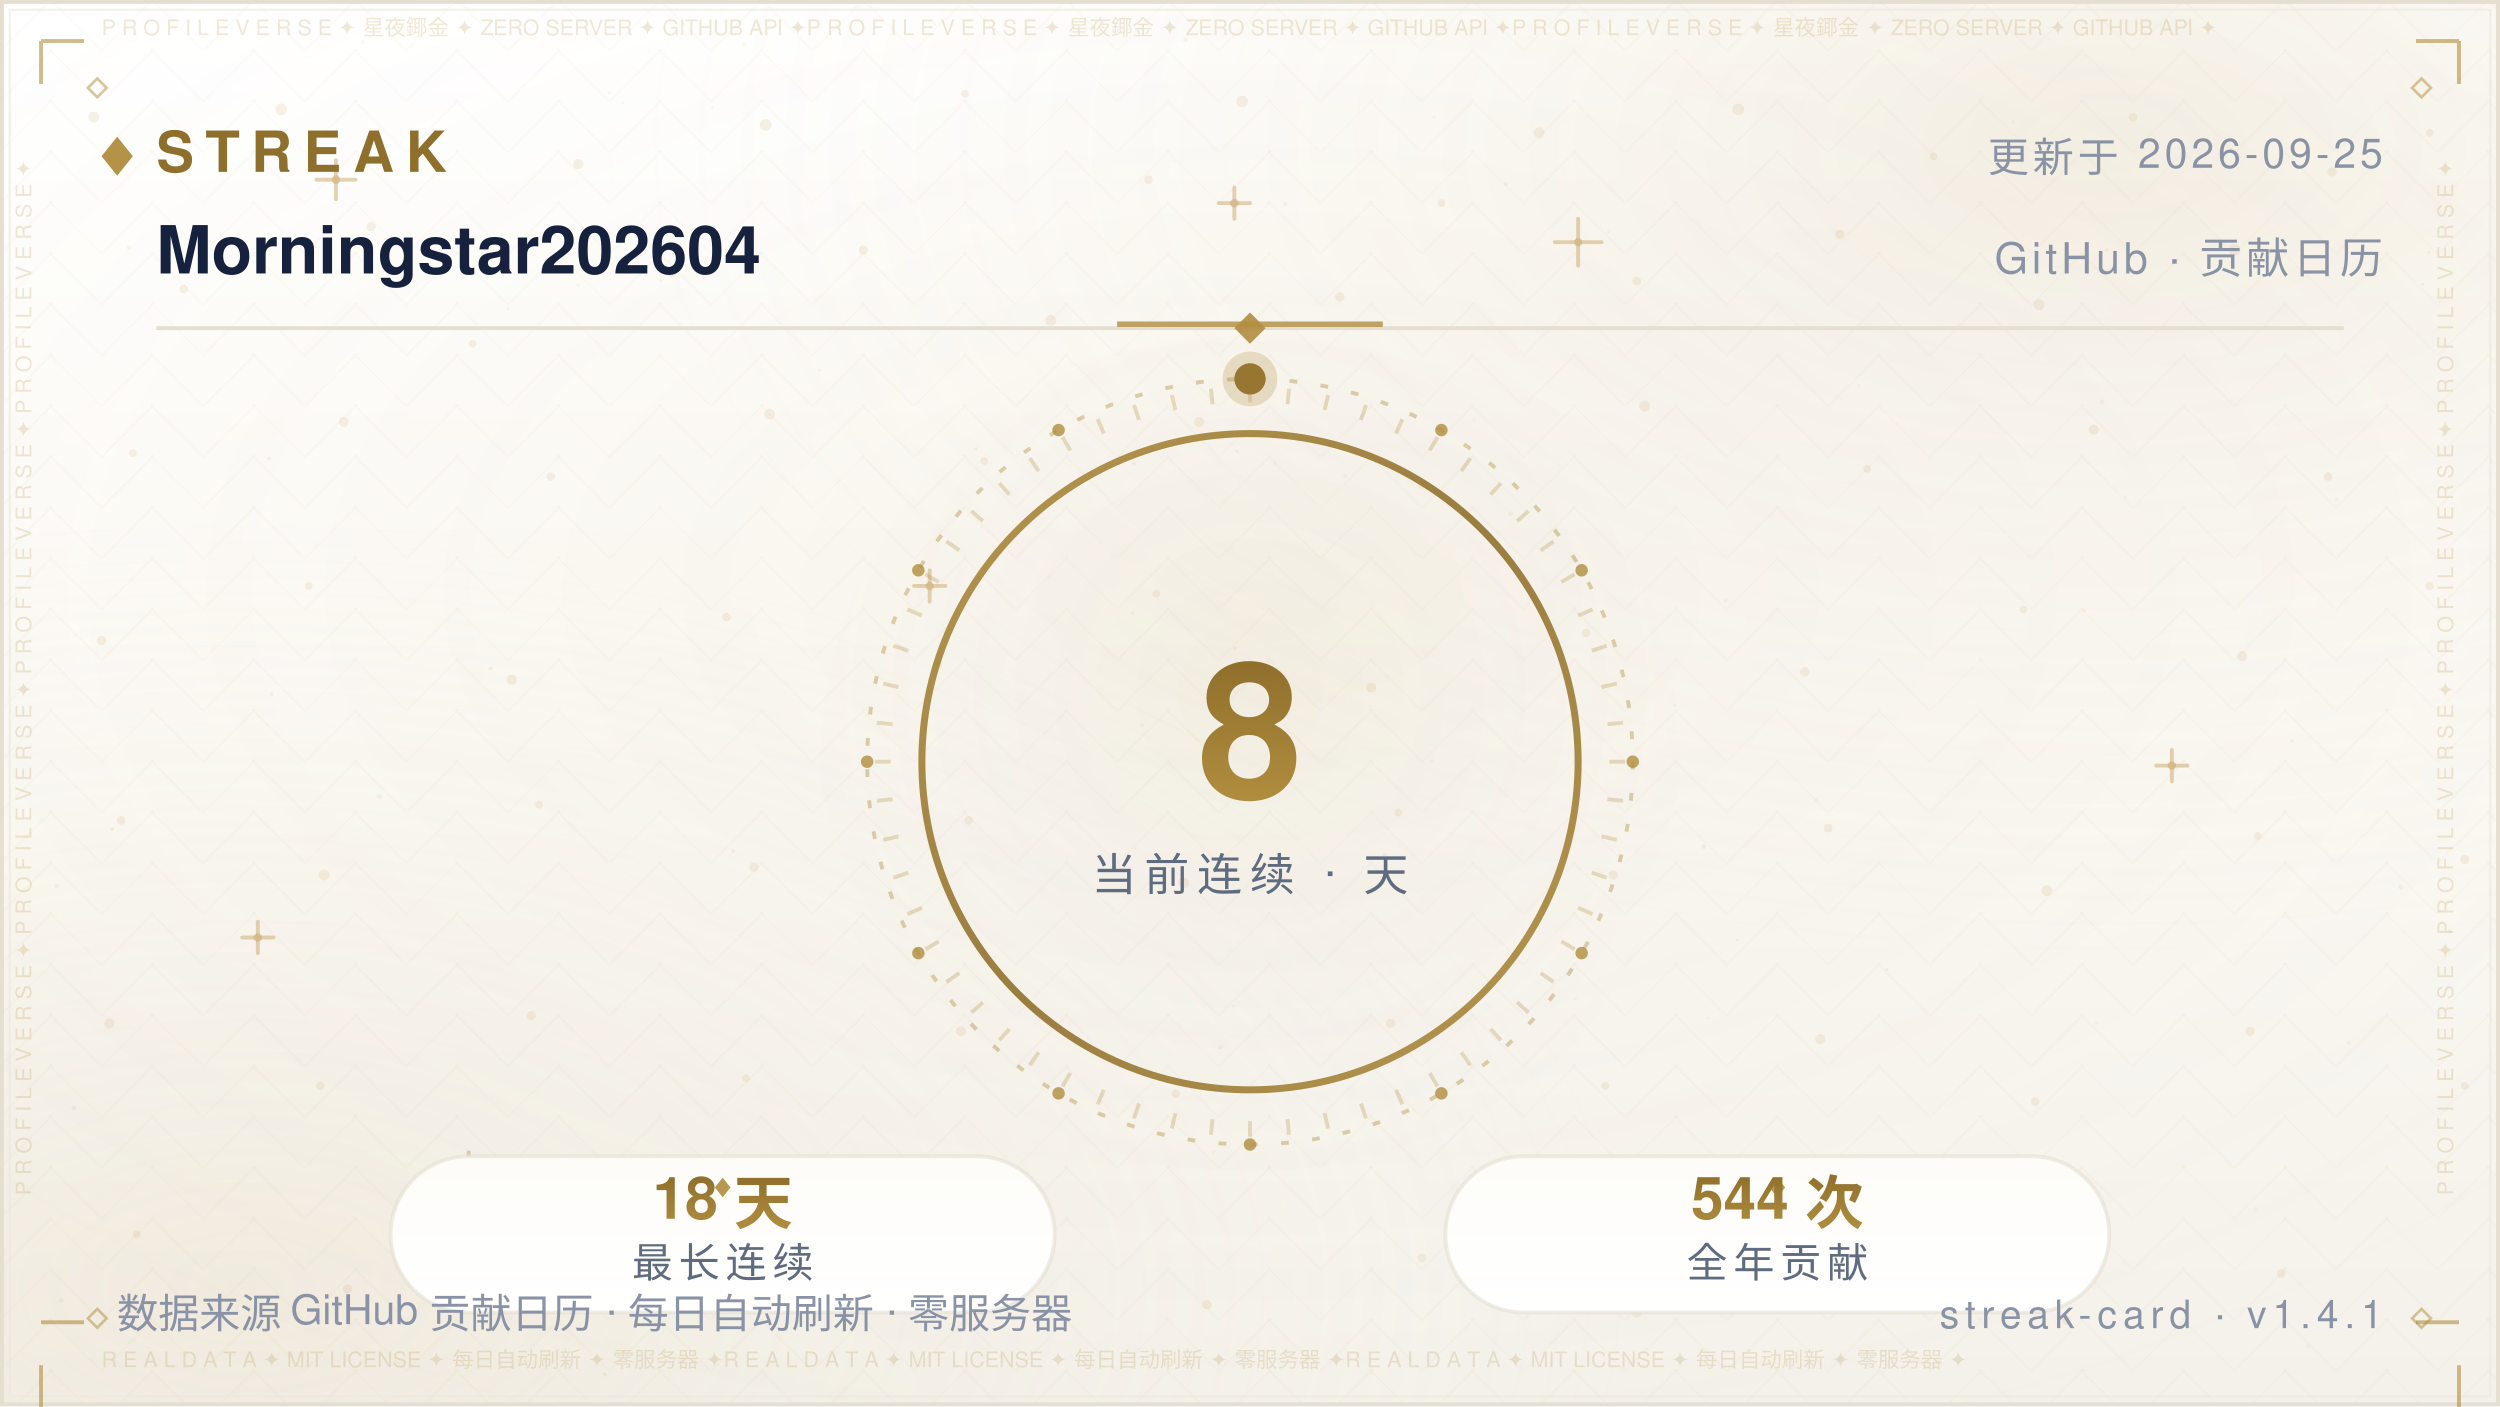
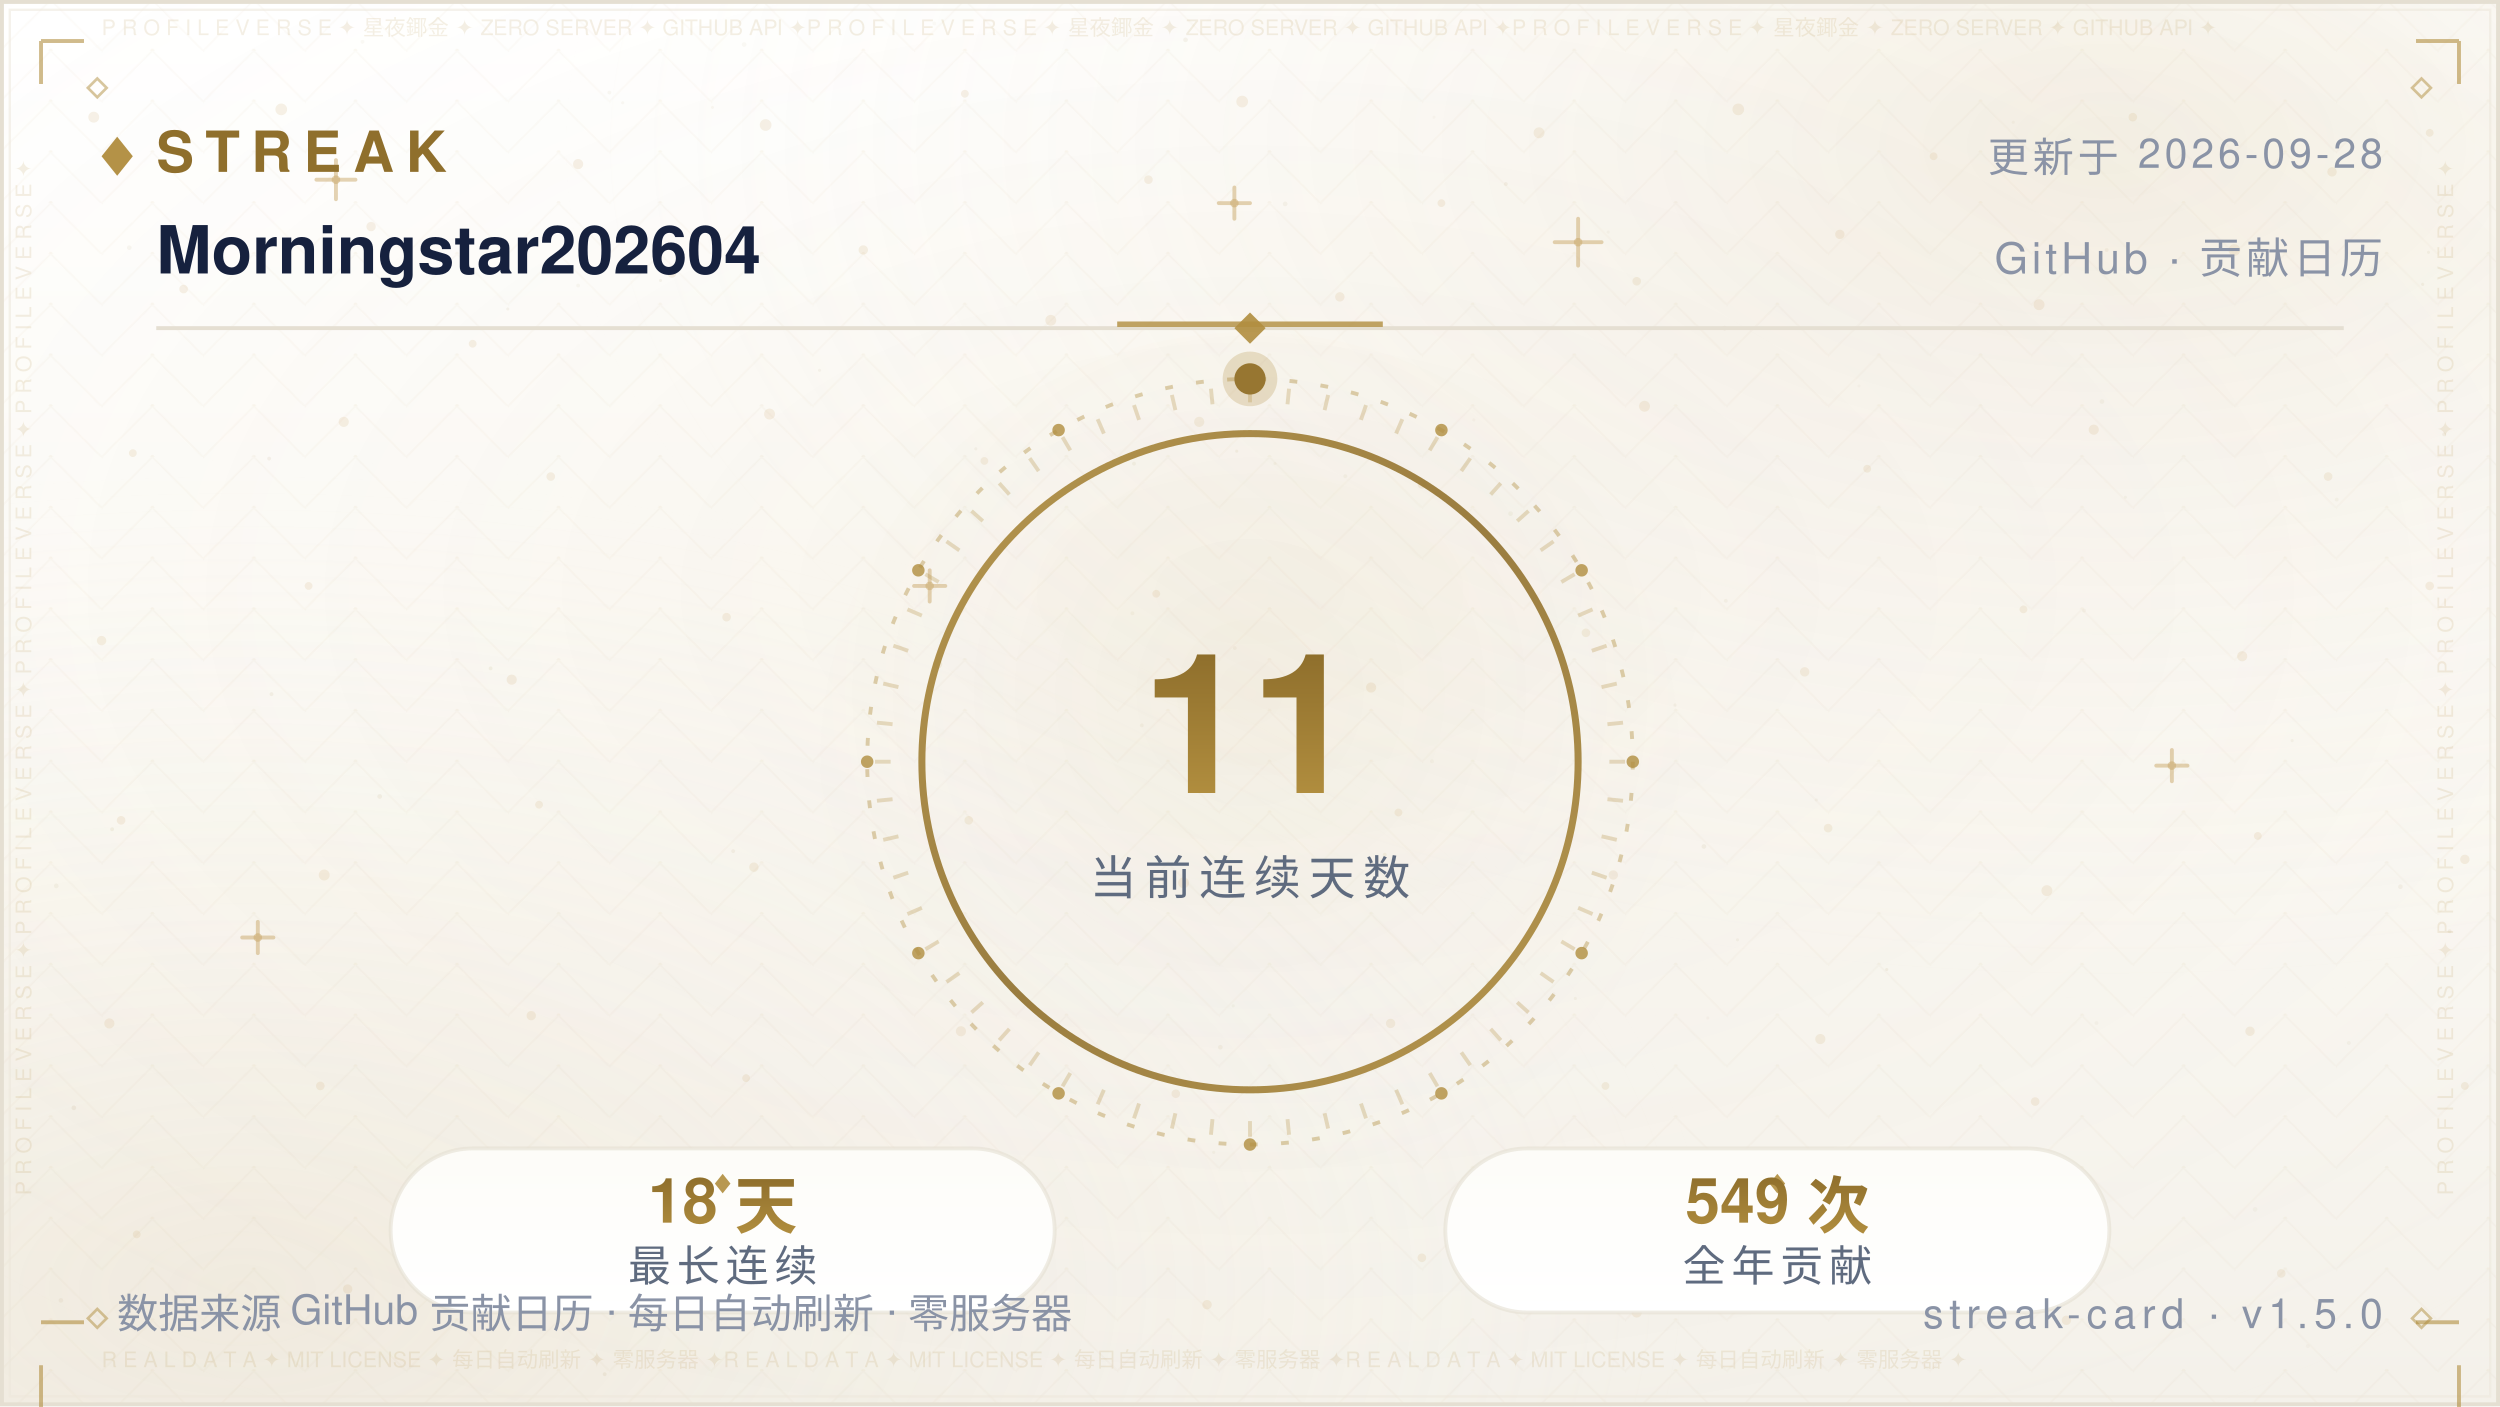
<svg xmlns="http://www.w3.org/2000/svg" width="640" height="360" viewBox="0 0 640 360" role="img" aria-label="Streak — Morningstar202604">
  <defs>
    <linearGradient id="bg" x1="0" y1="0" x2="0" y2="1">
      <stop offset="0" stop-color="#FFFFFF" />
      <stop offset="0.5" stop-color="#FBF9F4" />
      <stop offset="1" stop-color="#F4F1EA" />
    </linearGradient>
    <radialGradient id="nebG" cx="0.84" cy="0.10" r="0.62">
      <stop offset="0" stop-color="#B08D3E" stop-opacity="0.14" />
      <stop offset="1" stop-color="#FFFFFF" stop-opacity="0" />
    </radialGradient>
    <radialGradient id="nebB" cx="0.10" cy="0.92" r="0.60">
      <stop offset="0" stop-color="#DCCBA8" stop-opacity="0.2" />
      <stop offset="1" stop-color="#FFFFFF" stop-opacity="0" />
    </radialGradient>
    <radialGradient id="glow" cx="0.5" cy="0.42" r="0.72">
      <stop offset="0" stop-color="#B08D3E" stop-opacity="0.06" />
      <stop offset="1" stop-color="#FFFFFF" stop-opacity="0" />
    </radialGradient>
    <pattern id="fil1" width="26.0" height="13.0" patternUnits="userSpaceOnUse">
      <path d="M13.0 0 L26.0 13.0 L13.0 26.0 L0 13.0 Z" fill="none" stroke="#B08D3E" stroke-width="0.5" opacity="0.035" />
      <circle cx="13.0" cy="13.0" r="0.55" fill="#B08D3E" opacity="0.056" />
      <circle cx="0" cy="0" r="0.35" fill="#B08D3E" opacity="0.035" />
    </pattern>
  </defs>
  <rect width="640" height="360" fill="url(#bg)" />
  <rect width="640" height="360" fill="url(#nebG)" />
  <rect width="640" height="360" fill="url(#nebB)" />
  <rect width="640" height="360" fill="url(#glow)" />
  <rect width="640" height="360" fill="url(#fil1)" />
  <circle cx="24" cy="30" r="1.4" fill="#C9A86A" opacity="0.16" />
  <circle cx="47" cy="74" r="1.1" fill="#C9A86A" opacity="0.16" />
  <circle cx="72" cy="28" r="1.5" fill="#C9A86A" opacity="0.16" />
  <circle cx="95" cy="58" r="1.2" fill="#C9A86A" opacity="0.16" />
  <circle cx="121" cy="88" r="1" fill="#C9A86A" opacity="0.16" />
  <circle cx="148" cy="42" r="1.3" fill="#C9A86A" opacity="0.16" />
  <circle cx="172" cy="70" r="1.1" fill="#C9A86A" opacity="0.16" />
  <circle cx="196" cy="32" r="1.5" fill="#C9A86A" opacity="0.16" />
  <circle cx="221" cy="64" r="1.2" fill="#C9A86A" opacity="0.16" />
  <circle cx="247" cy="24" r="1" fill="#C9A86A" opacity="0.16" />
  <circle cx="269" cy="82" r="1.4" fill="#C9A86A" opacity="0.16" />
  <circle cx="294" cy="46" r="1.1" fill="#C9A86A" opacity="0.16" />
  <circle cx="318" cy="26" r="1.5" fill="#C9A86A" opacity="0.16" />
  <circle cx="343" cy="76" r="1.2" fill="#C9A86A" opacity="0.16" />
  <circle cx="369" cy="52" r="1" fill="#C9A86A" opacity="0.16" />
  <circle cx="394" cy="34" r="1.4" fill="#C9A86A" opacity="0.16" />
  <circle cx="419" cy="72" r="1.1" fill="#C9A86A" opacity="0.16" />
  <circle cx="445" cy="28" r="1.5" fill="#C9A86A" opacity="0.16" />
  <circle cx="471" cy="60" r="1.2" fill="#C9A86A" opacity="0.16" />
  <circle cx="495" cy="40" r="1" fill="#C9A86A" opacity="0.16" />
  <circle cx="522" cy="78" r="1.4" fill="#C9A86A" opacity="0.16" />
  <circle cx="546" cy="30" r="1.1" fill="#C9A86A" opacity="0.16" />
  <circle cx="572" cy="64" r="1.5" fill="#C9A86A" opacity="0.16" />
  <circle cx="597" cy="44" r="1.2" fill="#C9A86A" opacity="0.16" />
  <circle cx="622" cy="34" r="1" fill="#C9A86A" opacity="0.16" />
  <circle cx="34" cy="116" r="1" fill="#C9A86A" opacity="0.16" />
  <circle cx="88" cy="108" r="1.3" fill="#C9A86A" opacity="0.16" />
  <circle cx="141" cy="122" r="1.1" fill="#C9A86A" opacity="0.16" />
  <circle cx="197" cy="106" r="1.4" fill="#C9A86A" opacity="0.16" />
  <circle cx="252" cy="118" r="1" fill="#C9A86A" opacity="0.16" />
  <circle cx="307" cy="108" r="1.3" fill="#C9A86A" opacity="0.16" />
  <circle cx="364" cy="124" r="1.1" fill="#C9A86A" opacity="0.16" />
  <circle cx="421" cy="104" r="1.4" fill="#C9A86A" opacity="0.16" />
  <circle cx="478" cy="120" r="1" fill="#C9A86A" opacity="0.16" />
  <circle cx="536" cy="110" r="1.3" fill="#C9A86A" opacity="0.16" />
  <circle cx="596" cy="122" r="1.1" fill="#C9A86A" opacity="0.16" />
  <circle cx="26" cy="164" r="1.2" fill="#C9A86A" opacity="0.16" />
  <circle cx="79" cy="150" r="1" fill="#C9A86A" opacity="0.16" />
  <circle cx="131" cy="174" r="1.3" fill="#C9A86A" opacity="0.16" />
  <circle cx="186" cy="158" r="1.1" fill="#C9A86A" opacity="0.16" />
  <circle cx="240" cy="170" r="1.2" fill="#C9A86A" opacity="0.16" />
  <circle cx="296" cy="152" r="1" fill="#C9A86A" opacity="0.16" />
  <circle cx="351" cy="176" r="1.3" fill="#C9A86A" opacity="0.16" />
  <circle cx="406" cy="162" r="1.1" fill="#C9A86A" opacity="0.16" />
  <circle cx="462" cy="172" r="1.2" fill="#C9A86A" opacity="0.16" />
  <circle cx="518" cy="156" r="1" fill="#C9A86A" opacity="0.16" />
  <circle cx="574" cy="168" r="1.3" fill="#C9A86A" opacity="0.16" />
  <circle cx="622" cy="150" r="1.1" fill="#C9A86A" opacity="0.16" />
  <circle cx="31" cy="210" r="1.1" fill="#C9A86A" opacity="0.16" />
  <circle cx="83" cy="224" r="1.4" fill="#C9A86A" opacity="0.16" />
  <circle cx="138" cy="206" r="1" fill="#C9A86A" opacity="0.16" />
  <circle cx="193" cy="222" r="1.2" fill="#C9A86A" opacity="0.16" />
  <circle cx="248" cy="210" r="1.1" fill="#C9A86A" opacity="0.16" />
  <circle cx="303" cy="226" r="1.4" fill="#C9A86A" opacity="0.16" />
  <circle cx="358" cy="208" r="1" fill="#C9A86A" opacity="0.16" />
  <circle cx="413" cy="224" r="1.2" fill="#C9A86A" opacity="0.16" />
  <circle cx="468" cy="212" r="1.1" fill="#C9A86A" opacity="0.16" />
  <circle cx="524" cy="228" r="1.4" fill="#C9A86A" opacity="0.16" />
  <circle cx="578" cy="214" r="1" fill="#C9A86A" opacity="0.16" />
  <circle cx="631" cy="220" r="1.2" fill="#C9A86A" opacity="0.16" />
  <circle cx="28" cy="262" r="1.3" fill="#C9A86A" opacity="0.16" />
  <circle cx="82" cy="278" r="1.1" fill="#C9A86A" opacity="0.16" />
  <circle cx="136" cy="260" r="1.2" fill="#C9A86A" opacity="0.16" />
  <circle cx="191" cy="276" r="1" fill="#C9A86A" opacity="0.16" />
  <circle cx="246" cy="264" r="1.3" fill="#C9A86A" opacity="0.16" />
  <circle cx="301" cy="280" r="1.1" fill="#C9A86A" opacity="0.16" />
  <circle cx="356" cy="262" r="1.2" fill="#C9A86A" opacity="0.16" />
  <circle cx="411" cy="278" r="1" fill="#C9A86A" opacity="0.16" />
  <circle cx="466" cy="266" r="1.3" fill="#C9A86A" opacity="0.16" />
  <circle cx="521" cy="282" r="1.1" fill="#C9A86A" opacity="0.16" />
  <circle cx="576" cy="264" r="1.2" fill="#C9A86A" opacity="0.16" />
  <circle cx="631" cy="278" r="1" fill="#C9A86A" opacity="0.16" />
  <circle cx="35" cy="316" r="1" fill="#C9A86A" opacity="0.16" />
  <circle cx="89" cy="330" r="1.2" fill="#C9A86A" opacity="0.16" />
  <circle cx="144" cy="318" r="1.1" fill="#C9A86A" opacity="0.16" />
  <circle cx="199" cy="332" r="1.3" fill="#C9A86A" opacity="0.16" />
  <circle cx="254" cy="320" r="1" fill="#C9A86A" opacity="0.16" />
  <circle cx="309" cy="334" r="1.2" fill="#C9A86A" opacity="0.16" />
  <circle cx="364" cy="322" r="1.1" fill="#C9A86A" opacity="0.16" />
  <circle cx="419" cy="336" r="1.3" fill="#C9A86A" opacity="0.16" />
  <circle cx="474" cy="324" r="1" fill="#C9A86A" opacity="0.16" />
  <circle cx="529" cy="338" r="1.2" fill="#C9A86A" opacity="0.16" />
  <circle cx="584" cy="326" r="1.1" fill="#C9A86A" opacity="0.16" />
  <path d="M81.0 46.0 H91.0 M86.0 41.0 V51.0" stroke="#C9A86A" stroke-width="1" stroke-linecap="round" opacity="0.5" />
  <circle cx="86.0" cy="46.0" r="1.1" fill="#C9A86A" opacity="0.5" />
  <path d="M234.0 150.0 H242.0 M238.0 146.0 V154.0" stroke="#C9A86A" stroke-width="1" stroke-linecap="round" opacity="0.5" />
  <circle cx="238.0" cy="150.0" r="1.1" fill="#C9A86A" opacity="0.5" />
  <path d="M398.0 62.0 H410.0 M404.0 56.0 V68.0" stroke="#C9A86A" stroke-width="1" stroke-linecap="round" opacity="0.5" />
  <circle cx="404.0" cy="62.0" r="1.1" fill="#C9A86A" opacity="0.5" />
  <path d="M552.0 196.0 H560.0 M556.0 192.0 V200.0" stroke="#C9A86A" stroke-width="1" stroke-linecap="round" opacity="0.5" />
  <circle cx="556.0" cy="196.0" r="1.1" fill="#C9A86A" opacity="0.5" />
  <path d="M115.0 300.0 H125.0 M120.0 295.0 V305.0" stroke="#C9A86A" stroke-width="1" stroke-linecap="round" opacity="0.5" />
  <circle cx="120.0" cy="300.0" r="1.1" fill="#C9A86A" opacity="0.5" />
  <path d="M488.0 330.0 H496.0 M492.0 326.0 V334.0" stroke="#C9A86A" stroke-width="1" stroke-linecap="round" opacity="0.5" />
  <circle cx="492.0" cy="330.0" r="1.1" fill="#C9A86A" opacity="0.5" />
  <path d="M312.0 52.0 H320.0 M316.0 48.0 V56.0" stroke="#C9A86A" stroke-width="1" stroke-linecap="round" opacity="0.5" />
  <circle cx="316.0" cy="52.0" r="1.1" fill="#C9A86A" opacity="0.5" />
  <path d="M62.0 240.0 H70.0 M66.0 236.0 V244.0" stroke="#C9A86A" stroke-width="1" stroke-linecap="round" opacity="0.5" />
  <circle cx="66.0" cy="240.0" r="1.1" fill="#C9A86A" opacity="0.5" />
  <circle cx="15.6" cy="332.9" r="0.6" fill="#8F6F2C" opacity="0.067" />
  <circle cx="97.2" cy="203.9" r="0.6" fill="#8F6F2C" opacity="0.076" />
  <circle cx="538.1" cy="102.8" r="0.6" fill="#8F6F2C" opacity="0.057" />
  <circle cx="344.4" cy="121.9" r="0.5" fill="#8F6F2C" opacity="0.057" />
  <circle cx="159.4" cy="26.3" r="0.4" fill="#8F6F2C" opacity="0.048" />
  <circle cx="28.7" cy="212.3" r="0.5" fill="#8F6F2C" opacity="0.080" />
  <circle cx="209.8" cy="94.8" r="0.4" fill="#8F6F2C" opacity="0.060" />
  <circle cx="316.1" cy="165.9" r="0.5" fill="#8F6F2C" opacity="0.057" />
  <circle cx="590.8" cy="344.6" r="0.5" fill="#8F6F2C" opacity="0.037" />
  <circle cx="539.3" cy="64.0" r="0.5" fill="#8F6F2C" opacity="0.068" />
  <circle cx="385.5" cy="47.1" r="0.5" fill="#8F6F2C" opacity="0.076" />
  <circle cx="292.3" cy="185.7" r="0.5" fill="#8F6F2C" opacity="0.060" />
  <circle cx="536.7" cy="261.9" r="0.5" fill="#8F6F2C" opacity="0.046" />
  <circle cx="377.3" cy="107.5" r="0.4" fill="#8F6F2C" opacity="0.041" />
  <circle cx="92.8" cy="10.7" r="0.5" fill="#8F6F2C" opacity="0.044" />
  <circle cx="354.5" cy="218.8" r="0.5" fill="#8F6F2C" opacity="0.080" />
  <circle cx="310.7" cy="295.0" r="0.4" fill="#8F6F2C" opacity="0.054" />
  <circle cx="601.3" cy="267.0" r="0.5" fill="#8F6F2C" opacity="0.054" />
  <circle cx="18.9" cy="283.6" r="0.6" fill="#8F6F2C" opacity="0.085" />
  <circle cx="312.4" cy="268.1" r="0.6" fill="#8F6F2C" opacity="0.069" />
  <circle cx="239.2" cy="6.0" r="0.5" fill="#8F6F2C" opacity="0.036" />
  <circle cx="436.2" cy="216.7" r="0.6" fill="#8F6F2C" opacity="0.071" />
  <circle cx="329.0" cy="52.2" r="0.6" fill="#8F6F2C" opacity="0.063" />
  <circle cx="625.7" cy="111.2" r="0.5" fill="#8F6F2C" opacity="0.075" />
  <circle cx="428.8" cy="180.5" r="0.4" fill="#8F6F2C" opacity="0.065" />
  <circle cx="169.1" cy="71.8" r="0.4" fill="#8F6F2C" opacity="0.073" />
  <circle cx="586.8" cy="189.6" r="0.4" fill="#8F6F2C" opacity="0.060" />
  <circle cx="598.2" cy="127.9" r="0.5" fill="#8F6F2C" opacity="0.054" />
  <circle cx="289.9" cy="157.0" r="0.5" fill="#8F6F2C" opacity="0.053" />
  <circle cx="315.7" cy="257.5" r="0.4" fill="#8F6F2C" opacity="0.054" />
  <circle cx="154.8" cy="351.8" r="0.5" fill="#8F6F2C" opacity="0.080" />
  <circle cx="411.7" cy="59.4" r="0.4" fill="#8F6F2C" opacity="0.043" />
  <circle cx="465.0" cy="204.8" r="0.4" fill="#8F6F2C" opacity="0.048" />
  <circle cx="533.5" cy="156.3" r="0.5" fill="#8F6F2C" opacity="0.050" />
  <circle cx="621.7" cy="64.6" r="0.4" fill="#8F6F2C" opacity="0.064" />
  <circle cx="14.4" cy="226.8" r="0.6" fill="#8F6F2C" opacity="0.064" />
  <circle cx="68.9" cy="117.4" r="0.5" fill="#8F6F2C" opacity="0.076" />
  <circle cx="182.4" cy="27.5" r="0.4" fill="#8F6F2C" opacity="0.047" />
  <circle cx="125.6" cy="171.1" r="0.5" fill="#8F6F2C" opacity="0.081" />
  <circle cx="367.1" cy="30.0" r="0.4" fill="#8F6F2C" opacity="0.039" />
  <circle cx="441.5" cy="84.0" r="0.6" fill="#8F6F2C" opacity="0.085" />
  <circle cx="69.5" cy="177.7" r="0.5" fill="#8F6F2C" opacity="0.078" />
  <circle cx="627.1" cy="238.4" r="0.5" fill="#8F6F2C" opacity="0.081" />
  <circle cx="620.2" cy="72.8" r="0.4" fill="#8F6F2C" opacity="0.078" />
  <circle cx="508.9" cy="322.2" r="0.4" fill="#8F6F2C" opacity="0.055" />
  <circle cx="403.3" cy="255.6" r="0.4" fill="#8F6F2C" opacity="0.061" />
  <circle cx="381.0" cy="251.6" r="0.5" fill="#8F6F2C" opacity="0.078" />
  <circle cx="33.1" cy="63.4" r="0.6" fill="#8F6F2C" opacity="0.059" />
  <circle cx="249.8" cy="114.9" r="0.4" fill="#8F6F2C" opacity="0.066" />
  <circle cx="434.3" cy="297.1" r="0.4" fill="#8F6F2C" opacity="0.082" />
  <circle cx="437.2" cy="260.6" r="0.4" fill="#8F6F2C" opacity="0.040" />
  <circle cx="577.3" cy="309.6" r="0.6" fill="#8F6F2C" opacity="0.044" />
  <circle cx="366.6" cy="194.9" r="0.5" fill="#8F6F2C" opacity="0.044" />
  <circle cx="444.8" cy="240.6" r="0.4" fill="#8F6F2C" opacity="0.060" />
  <circle cx="316.6" cy="115.5" r="0.4" fill="#8F6F2C" opacity="0.076" />
  <circle cx="148.0" cy="73.1" r="0.5" fill="#8F6F2C" opacity="0.053" />
  <circle cx="326.4" cy="118.7" r="0.4" fill="#8F6F2C" opacity="0.054" />
  <circle cx="515.4" cy="31.3" r="0.4" fill="#8F6F2C" opacity="0.047" />
  <circle cx="182.8" cy="84.2" r="0.4" fill="#8F6F2C" opacity="0.039" />
  <circle cx="475.9" cy="98.8" r="0.4" fill="#8F6F2C" opacity="0.037" />
  <circle cx="441.8" cy="153.8" r="0.5" fill="#8F6F2C" opacity="0.057" />
  <circle cx="386.7" cy="131.5" r="0.6" fill="#8F6F2C" opacity="0.059" />
  <circle cx="303.5" cy="10.2" r="0.6" fill="#8F6F2C" opacity="0.074" />
  <circle cx="544.1" cy="127.3" r="0.4" fill="#8F6F2C" opacity="0.054" />
  <circle cx="156.0" cy="23.7" r="0.5" fill="#8F6F2C" opacity="0.051" />
  <circle cx="614.5" cy="227.0" r="0.6" fill="#8F6F2C" opacity="0.068" />
  <circle cx="397.8" cy="254.4" r="0.4" fill="#8F6F2C" opacity="0.042" />
  <circle cx="190.5" cy="11.4" r="0.6" fill="#8F6F2C" opacity="0.043" />
  <circle cx="483.0" cy="248.2" r="0.4" fill="#8F6F2C" opacity="0.085" />
  <circle cx="187.7" cy="217.9" r="0.5" fill="#8F6F2C" opacity="0.067" />
  <circle cx="290.3" cy="118.7" r="0.5" fill="#8F6F2C" opacity="0.068" />
  <circle cx="130.0" cy="79.1" r="0.4" fill="#8F6F2C" opacity="0.074" />
  <rect x="0.5" y="0.5" width="639" height="359" fill="none" stroke="#E5DFD2" stroke-width="1" />
  <rect x="2.5" y="2.5" width="635" height="355" fill="none" stroke="#EDE7DA" stroke-width="0.6" opacity="0.55" />
-   <text x="26" y="9" font-family="'Segoe UI',Helvetica,Arial,'PingFang SC','Microsoft YaHei',sans-serif" font-size="5.5" fill="#B08D3E" opacity="0.2" textLength="588">P R O F I L E   V E R S E   ✦   星夜鎁金   ✦   ZERO SERVER   ✦   GITHUB API   ✦P R O F I L E   V E R S E   ✦   星夜鎁金   ✦   ZERO SERVER   ✦   GITHUB API   ✦P R O F I L E   V E R S E   ✦   星夜鎁金   ✦   ZERO SERVER   ✦   GITHUB API   ✦</text>
-   <text x="26" y="350" font-family="'Segoe UI',Helvetica,Arial,'PingFang SC','Microsoft YaHei',sans-serif" font-size="5.5" fill="#B08D3E" opacity="0.2" textLength="588">R E A L   D A T A   ✦   MIT LICENSE   ✦   每日自动刷新   ✦   零服务器   ✦R E A L   D A T A   ✦   MIT LICENSE   ✦   每日自动刷新   ✦   零服务器   ✦R E A L   D A T A   ✦   MIT LICENSE   ✦   每日自动刷新   ✦   零服务器   ✦</text>
-   <text x="8" y="306" font-family="'Segoe UI',Helvetica,Arial,'PingFang SC','Microsoft YaHei',sans-serif" font-size="5.5" fill="#B08D3E" opacity="0.2" transform="rotate(-90 8 306)">P R O F I L E   V E R S E   ✦   P R O F I L E   V E R S E   ✦   P R O F I L E   V E R S E   ✦   P R O F I L E   V E R S E   ✦   </text>
-   <text x="628" y="306" font-family="'Segoe UI',Helvetica,Arial,'PingFang SC','Microsoft YaHei',sans-serif" font-size="5.5" fill="#B08D3E" opacity="0.2" transform="rotate(-90 628 306)">P R O F I L E   V E R S E   ✦   P R O F I L E   V E R S E   ✦   P R O F I L E   V E R S E   ✦   P R O F I L E   V E R S E   ✦   </text>
+   <text x="26" y="9" font-family="'Segoe UI',Helvetica,Arial,'PingFang SC','Microsoft YaHei',sans-serif" font-size="5.5" fill="#B08D3E" opacity="0.14" textLength="588">P R O F I L E   V E R S E   ✦   星夜鎁金   ✦   ZERO SERVER   ✦   GITHUB API   ✦P R O F I L E   V E R S E   ✦   星夜鎁金   ✦   ZERO SERVER   ✦   GITHUB API   ✦P R O F I L E   V E R S E   ✦   星夜鎁金   ✦   ZERO SERVER   ✦   GITHUB API   ✦</text>
+   <text x="26" y="350" font-family="'Segoe UI',Helvetica,Arial,'PingFang SC','Microsoft YaHei',sans-serif" font-size="5.5" fill="#B08D3E" opacity="0.14" textLength="588">R E A L   D A T A   ✦   MIT LICENSE   ✦   每日自动刷新   ✦   零服务器   ✦R E A L   D A T A   ✦   MIT LICENSE   ✦   每日自动刷新   ✦   零服务器   ✦R E A L   D A T A   ✦   MIT LICENSE   ✦   每日自动刷新   ✦   零服务器   ✦</text>
+   <text x="8" y="306" font-family="'Segoe UI',Helvetica,Arial,'PingFang SC','Microsoft YaHei',sans-serif" font-size="5.5" fill="#B08D3E" opacity="0.14" transform="rotate(-90 8 306)">P R O F I L E   V E R S E   ✦   P R O F I L E   V E R S E   ✦   P R O F I L E   V E R S E   ✦   P R O F I L E   V E R S E   ✦   </text>
+   <text x="628" y="306" font-family="'Segoe UI',Helvetica,Arial,'PingFang SC','Microsoft YaHei',sans-serif" font-size="5.5" fill="#B08D3E" opacity="0.14" transform="rotate(-90 628 306)">P R O F I L E   V E R S E   ✦   P R O F I L E   V E R S E   ✦   P R O F I L E   V E R S E   ✦   P R O F I L E   V E R S E   ✦   </text>
  <path d="M10.5 10.5 h11 M10.5 10.5 v11" fill="none" stroke="#B08D3E" stroke-width="1" opacity="0.6" />
  <path d="M618.5 10.5 h11 M629.5 10.5 v11" fill="none" stroke="#B08D3E" stroke-width="1" opacity="0.6" />
  <path d="M10.5 338.5 h11 M10.5 349.5 v11" fill="none" stroke="#B08D3E" stroke-width="1" opacity="0.6" />
  <path d="M618.5 338.5 h11 M629.5 349.5 v11" fill="none" stroke="#B08D3E" stroke-width="1" opacity="0.6" />
  <path d="M22.5 22.5 l2.4 -2.4 l2.4 2.4 l-2.4 2.4 z" fill="none" stroke="#B08D3E" stroke-width="0.7" opacity="0.5" />
  <path d="M617.5 22.5 l2.4 -2.4 l2.4 2.4 l-2.4 2.4 z" fill="none" stroke="#B08D3E" stroke-width="0.7" opacity="0.5" />
  <path d="M22.5 337.5 l2.4 -2.4 l2.4 2.4 l-2.4 2.4 z" fill="none" stroke="#B08D3E" stroke-width="0.7" opacity="0.5" />
  <path d="M617.5 337.5 l2.4 -2.4 l2.4 2.4 l-2.4 2.4 z" fill="none" stroke="#B08D3E" stroke-width="0.7" opacity="0.5" />
  <defs>
    <linearGradient id="gtsk" x1="0" y1="0" x2="0" y2="1">
      <stop offset="0" stop-color="#8F6F2C" />
      <stop offset="1" stop-color="#B08D3E" />
    </linearGradient>
    <linearGradient id="grk" x1="0" y1="0" x2="1" y2="1">
      <stop offset="0" stop-color="#B08D3E" />
      <stop offset="0.5" stop-color="#8F6F2C" />
      <stop offset="1" stop-color="#B08D3E" />
    </linearGradient>
    <linearGradient id="ppanel" x1="0" y1="0" x2="0" y2="1">
      <stop offset="0" stop-color="#FDFCF8" />
      <stop offset="1" stop-color="#FFFFFF" />
    </linearGradient>
  </defs>
  <path d="M26 40 l4 -5 l4 5 l-4 5 z" fill="#B08D3E" opacity="0.95" />
  <text x="40" y="44" font-family="'Segoe UI',Helvetica,Arial,'PingFang SC','Microsoft YaHei',sans-serif" font-size="14.5" font-weight="700" letter-spacing="3" fill="#8F6F2C">STREAK</text>
-   <text x="610" y="44" text-anchor="end" font-family="'Segoe UI',Helvetica,Arial,'PingFang SC','Microsoft YaHei',sans-serif" font-size="10.5" letter-spacing="1" fill="#8A93A6">更新于 2026-09-25</text>
+   <text x="610" y="44" text-anchor="end" font-family="'Segoe UI',Helvetica,Arial,'PingFang SC','Microsoft YaHei',sans-serif" font-size="10.5" letter-spacing="1" fill="#8A93A6">更新于 2026-09-28</text>
  <text x="40" y="70" font-family="'Segoe UI',Helvetica,Arial,'PingFang SC','Microsoft YaHei',sans-serif" font-size="17" font-weight="600" fill="#16213E">Morningstar202604</text>
  <text x="610" y="70" text-anchor="end" font-family="'Segoe UI',Helvetica,Arial,'PingFang SC','Microsoft YaHei',sans-serif" font-size="11" letter-spacing="1" fill="#8A93A6">GitHub · 贡献日历</text>
  <line x1="40" y1="84" x2="600" y2="84" stroke="#E5DFD2" stroke-width="1" />
  <line x1="286" y1="83" x2="354" y2="83" stroke="#B08D3E" stroke-width="1.4" opacity="0.8" />
  <path d="M320 80 l4 4 l-4 4 l-4 -4 z" fill="#B08D3E" opacity="0.9" />
  <circle cx="320" cy="195" r="110" fill="url(#glow)" />
  <circle cx="320" cy="195" r="84" fill="none" stroke="url(#grk)" stroke-opacity="0.9" stroke-width="1.8" />
  <circle cx="320" cy="195" r="98" fill="none" stroke="#B08D3E" stroke-opacity="0.4" stroke-dasharray="2 6" />
  <circle cx="418.0" cy="195.0" r="1.6" fill="#B08D3E" opacity="0.8" />
  <circle cx="404.9" cy="244.0" r="1.6" fill="#B08D3E" opacity="0.8" />
  <circle cx="369.0" cy="279.9" r="1.6" fill="#B08D3E" opacity="0.8" />
  <circle cx="320.0" cy="293.0" r="1.6" fill="#B08D3E" opacity="0.8" />
  <circle cx="271.0" cy="279.9" r="1.6" fill="#B08D3E" opacity="0.8" />
  <circle cx="235.1" cy="244.0" r="1.6" fill="#B08D3E" opacity="0.8" />
  <circle cx="222.0" cy="195.0" r="1.6" fill="#B08D3E" opacity="0.8" />
  <circle cx="235.1" cy="146.0" r="1.6" fill="#B08D3E" opacity="0.8" />
  <circle cx="271.0" cy="110.1" r="1.6" fill="#B08D3E" opacity="0.8" />
  <circle cx="320.0" cy="97.0" r="1.6" fill="#B08D3E" opacity="0.8" />
  <circle cx="369.0" cy="110.1" r="1.6" fill="#B08D3E" opacity="0.8" />
  <circle cx="404.9" cy="146.0" r="1.6" fill="#B08D3E" opacity="0.8" />
  <line x1="412.0" y1="195.0" x2="416.0" y2="195.0" stroke="#B08D3E" stroke-width="1" opacity="0.28" />
  <line x1="411.5" y1="204.6" x2="415.5" y2="205.0" stroke="#B08D3E" stroke-width="1" opacity="0.28" />
  <line x1="410.0" y1="214.1" x2="413.9" y2="215.0" stroke="#B08D3E" stroke-width="1" opacity="0.28" />
  <line x1="407.5" y1="223.4" x2="411.3" y2="224.7" stroke="#B08D3E" stroke-width="1" opacity="0.28" />
  <line x1="404.0" y1="232.4" x2="407.7" y2="234.0" stroke="#B08D3E" stroke-width="1" opacity="0.28" />
  <line x1="399.7" y1="241.0" x2="403.1" y2="243.0" stroke="#B08D3E" stroke-width="1" opacity="0.28" />
  <line x1="394.4" y1="249.1" x2="397.7" y2="251.4" stroke="#B08D3E" stroke-width="1" opacity="0.28" />
  <line x1="388.4" y1="256.6" x2="391.3" y2="259.2" stroke="#B08D3E" stroke-width="1" opacity="0.28" />
  <line x1="381.6" y1="263.4" x2="384.2" y2="266.3" stroke="#B08D3E" stroke-width="1" opacity="0.28" />
  <line x1="374.1" y1="269.4" x2="376.4" y2="272.7" stroke="#B08D3E" stroke-width="1" opacity="0.28" />
  <line x1="366.0" y1="274.7" x2="368.0" y2="278.1" stroke="#B08D3E" stroke-width="1" opacity="0.28" />
  <line x1="357.4" y1="279.0" x2="359.0" y2="282.7" stroke="#B08D3E" stroke-width="1" opacity="0.28" />
  <line x1="348.4" y1="282.5" x2="349.7" y2="286.3" stroke="#B08D3E" stroke-width="1" opacity="0.28" />
  <line x1="339.1" y1="285.0" x2="340.0" y2="288.9" stroke="#B08D3E" stroke-width="1" opacity="0.28" />
  <line x1="329.6" y1="286.5" x2="330.0" y2="290.5" stroke="#B08D3E" stroke-width="1" opacity="0.28" />
  <line x1="320.0" y1="287.0" x2="320.0" y2="291.0" stroke="#B08D3E" stroke-width="1" opacity="0.28" />
  <line x1="310.4" y1="286.5" x2="310.0" y2="290.5" stroke="#B08D3E" stroke-width="1" opacity="0.28" />
  <line x1="300.9" y1="285.0" x2="300.0" y2="288.9" stroke="#B08D3E" stroke-width="1" opacity="0.28" />
  <line x1="291.6" y1="282.5" x2="290.3" y2="286.3" stroke="#B08D3E" stroke-width="1" opacity="0.28" />
  <line x1="282.6" y1="279.0" x2="281.0" y2="282.7" stroke="#B08D3E" stroke-width="1" opacity="0.28" />
  <line x1="274.0" y1="274.7" x2="272.0" y2="278.1" stroke="#B08D3E" stroke-width="1" opacity="0.28" />
  <line x1="265.9" y1="269.4" x2="263.6" y2="272.7" stroke="#B08D3E" stroke-width="1" opacity="0.28" />
  <line x1="258.4" y1="263.4" x2="255.8" y2="266.3" stroke="#B08D3E" stroke-width="1" opacity="0.28" />
  <line x1="251.6" y1="256.6" x2="248.7" y2="259.2" stroke="#B08D3E" stroke-width="1" opacity="0.28" />
  <line x1="245.6" y1="249.1" x2="242.3" y2="251.4" stroke="#B08D3E" stroke-width="1" opacity="0.28" />
  <line x1="240.3" y1="241.0" x2="236.9" y2="243.0" stroke="#B08D3E" stroke-width="1" opacity="0.28" />
  <line x1="236.0" y1="232.4" x2="232.3" y2="234.0" stroke="#B08D3E" stroke-width="1" opacity="0.28" />
  <line x1="232.5" y1="223.4" x2="228.7" y2="224.7" stroke="#B08D3E" stroke-width="1" opacity="0.28" />
  <line x1="230.0" y1="214.1" x2="226.1" y2="215.0" stroke="#B08D3E" stroke-width="1" opacity="0.28" />
  <line x1="228.5" y1="204.6" x2="224.5" y2="205.0" stroke="#B08D3E" stroke-width="1" opacity="0.28" />
  <line x1="228.0" y1="195.0" x2="224.0" y2="195.0" stroke="#B08D3E" stroke-width="1" opacity="0.28" />
  <line x1="228.5" y1="185.4" x2="224.5" y2="185.0" stroke="#B08D3E" stroke-width="1" opacity="0.28" />
  <line x1="230.0" y1="175.9" x2="226.1" y2="175.0" stroke="#B08D3E" stroke-width="1" opacity="0.28" />
  <line x1="232.5" y1="166.6" x2="228.7" y2="165.3" stroke="#B08D3E" stroke-width="1" opacity="0.28" />
  <line x1="236.0" y1="157.6" x2="232.3" y2="156.0" stroke="#B08D3E" stroke-width="1" opacity="0.28" />
  <line x1="240.3" y1="149.0" x2="236.9" y2="147.0" stroke="#B08D3E" stroke-width="1" opacity="0.28" />
  <line x1="245.6" y1="140.9" x2="242.3" y2="138.6" stroke="#B08D3E" stroke-width="1" opacity="0.28" />
  <line x1="251.6" y1="133.4" x2="248.7" y2="130.8" stroke="#B08D3E" stroke-width="1" opacity="0.28" />
  <line x1="258.4" y1="126.6" x2="255.8" y2="123.7" stroke="#B08D3E" stroke-width="1" opacity="0.28" />
  <line x1="265.9" y1="120.6" x2="263.6" y2="117.3" stroke="#B08D3E" stroke-width="1" opacity="0.28" />
  <line x1="274.0" y1="115.3" x2="272.0" y2="111.9" stroke="#B08D3E" stroke-width="1" opacity="0.28" />
  <line x1="282.6" y1="111.0" x2="281.0" y2="107.3" stroke="#B08D3E" stroke-width="1" opacity="0.28" />
  <line x1="291.6" y1="107.5" x2="290.3" y2="103.7" stroke="#B08D3E" stroke-width="1" opacity="0.28" />
  <line x1="300.9" y1="105.0" x2="300.0" y2="101.1" stroke="#B08D3E" stroke-width="1" opacity="0.28" />
  <line x1="310.4" y1="103.5" x2="310.0" y2="99.5" stroke="#B08D3E" stroke-width="1" opacity="0.28" />
  <line x1="320.0" y1="103.0" x2="320.0" y2="99.0" stroke="#B08D3E" stroke-width="1" opacity="0.28" />
  <line x1="329.6" y1="103.5" x2="330.0" y2="99.5" stroke="#B08D3E" stroke-width="1" opacity="0.28" />
  <line x1="339.1" y1="105.0" x2="340.0" y2="101.1" stroke="#B08D3E" stroke-width="1" opacity="0.28" />
  <line x1="348.4" y1="107.5" x2="349.7" y2="103.7" stroke="#B08D3E" stroke-width="1" opacity="0.28" />
  <line x1="357.4" y1="111.0" x2="359.0" y2="107.3" stroke="#B08D3E" stroke-width="1" opacity="0.28" />
  <line x1="366.0" y1="115.3" x2="368.0" y2="111.9" stroke="#B08D3E" stroke-width="1" opacity="0.28" />
  <line x1="374.1" y1="120.6" x2="376.4" y2="117.3" stroke="#B08D3E" stroke-width="1" opacity="0.28" />
  <line x1="381.6" y1="126.6" x2="384.2" y2="123.7" stroke="#B08D3E" stroke-width="1" opacity="0.28" />
  <line x1="388.4" y1="133.4" x2="391.3" y2="130.8" stroke="#B08D3E" stroke-width="1" opacity="0.28" />
  <line x1="394.4" y1="140.9" x2="397.7" y2="138.6" stroke="#B08D3E" stroke-width="1" opacity="0.28" />
  <line x1="399.7" y1="149.0" x2="403.1" y2="147.0" stroke="#B08D3E" stroke-width="1" opacity="0.28" />
  <line x1="404.0" y1="157.6" x2="407.7" y2="156.0" stroke="#B08D3E" stroke-width="1" opacity="0.28" />
  <line x1="407.5" y1="166.6" x2="411.3" y2="165.3" stroke="#B08D3E" stroke-width="1" opacity="0.28" />
  <line x1="410.0" y1="175.9" x2="413.9" y2="175.0" stroke="#B08D3E" stroke-width="1" opacity="0.28" />
  <line x1="411.5" y1="185.4" x2="415.5" y2="185.0" stroke="#B08D3E" stroke-width="1" opacity="0.28" />
  <circle cx="320" cy="97" r="4" fill="#8F6F2C" />
  <circle cx="320" cy="97" r="7" fill="#B08D3E" opacity="0.25" />
-   <text x="320" y="204" text-anchor="middle" font-family="'Segoe UI',Helvetica,Arial,'PingFang SC','Microsoft YaHei',sans-serif" font-size="48" font-weight="600" fill="url(#gtsk)">8</text>
-   <text x="320" y="228" text-anchor="middle" font-family="'Segoe UI',Helvetica,Arial,'PingFang SC','Microsoft YaHei',sans-serif" font-size="11.5" letter-spacing="2" fill="#5F6B7F">当前连续 · 天</text>
-   <rect x="100" y="296" width="170" height="40" rx="20" fill="url(#ppanel)" stroke="#E5DFD2" stroke-opacity="0.6" />
-   <path d="M183 304 l2 -2.5 l2 2.5 l-2 2.5 z" fill="#B08D3E" opacity="0.9" />
-   <text x="185" y="312" text-anchor="middle" font-family="'Segoe UI',Helvetica,Arial,'PingFang SC','Microsoft YaHei',sans-serif" font-size="15" font-weight="600" fill="url(#gtsk)">18 天</text>
-   <text x="185" y="327" text-anchor="middle" font-family="'Segoe UI',Helvetica,Arial,'PingFang SC','Microsoft YaHei',sans-serif" font-size="10.5" letter-spacing="1.5" fill="#5F6B7F">最长连续</text>
-   <rect x="370" y="296" width="170" height="40" rx="20" fill="url(#ppanel)" stroke="#E5DFD2" stroke-opacity="0.6" />
-   <path d="M453 304 l2 -2.5 l2 2.5 l-2 2.5 z" fill="#B08D3E" opacity="0.9" />
-   <text x="455" y="312" text-anchor="middle" font-family="'Segoe UI',Helvetica,Arial,'PingFang SC','Microsoft YaHei',sans-serif" font-size="15" font-weight="600" fill="url(#gtsk)">544 次</text>
-   <text x="455" y="327" text-anchor="middle" font-family="'Segoe UI',Helvetica,Arial,'PingFang SC','Microsoft YaHei',sans-serif" font-size="10.5" letter-spacing="1.5" fill="#5F6B7F">全年贡献</text>
+   <text x="320" y="203" text-anchor="middle" font-family="'Segoe UI',Helvetica,Arial,'PingFang SC','Microsoft YaHei',sans-serif" font-size="50" font-weight="700" fill="url(#gtsk)">11</text>
+   <text x="320" y="229" text-anchor="middle" font-family="'Segoe UI',Helvetica,Arial,'PingFang SC','Microsoft YaHei',sans-serif" font-size="12" letter-spacing="2" fill="#5F6B7F">当前连续天数</text>
+   <rect x="100" y="294" width="170" height="42" rx="21" fill="url(#ppanel)" stroke="#E5DFD2" stroke-opacity="0.6" />
+   <path d="M183 303 l2 -2.5 l2 2.5 l-2 2.5 z" fill="#B08D3E" opacity="0.9" />
+   <text x="185" y="313" text-anchor="middle" font-family="'Segoe UI',Helvetica,Arial,'PingFang SC','Microsoft YaHei',sans-serif" font-size="16" font-weight="700" fill="url(#gtsk)">18 天</text>
+   <text x="185" y="328" text-anchor="middle" font-family="'Segoe UI',Helvetica,Arial,'PingFang SC','Microsoft YaHei',sans-serif" font-size="11" letter-spacing="1.5" fill="#5F6B7F">最长连续</text>
+   <rect x="370" y="294" width="170" height="42" rx="21" fill="url(#ppanel)" stroke="#E5DFD2" stroke-opacity="0.6" />
+   <path d="M453 303 l2 -2.5 l2 2.5 l-2 2.5 z" fill="#B08D3E" opacity="0.9" />
+   <text x="455" y="313" text-anchor="middle" font-family="'Segoe UI',Helvetica,Arial,'PingFang SC','Microsoft YaHei',sans-serif" font-size="16" font-weight="700" fill="url(#gtsk)">549 次</text>
+   <text x="455" y="328" text-anchor="middle" font-family="'Segoe UI',Helvetica,Arial,'PingFang SC','Microsoft YaHei',sans-serif" font-size="11" letter-spacing="1.5" fill="#5F6B7F">全年贡献</text>
  <text x="30" y="340" font-family="'Segoe UI',Helvetica,Arial,'PingFang SC','Microsoft YaHei',sans-serif" font-size="10.5" fill="#8A93A6">数据来源 GitHub 贡献日历 · 每日自动刷新 · 零服务器</text>
-   <text x="610" y="340" text-anchor="end" font-family="'Segoe UI',Helvetica,Arial,'PingFang SC','Microsoft YaHei',sans-serif" font-size="10" letter-spacing="1.5" fill="#8A93A6">streak-card · v1.4.1</text>
+   <text x="610" y="340" text-anchor="end" font-family="'Segoe UI',Helvetica,Arial,'PingFang SC','Microsoft YaHei',sans-serif" font-size="10.5" letter-spacing="1.5" fill="#8A93A6">streak-card · v1.5.0</text>
</svg>
